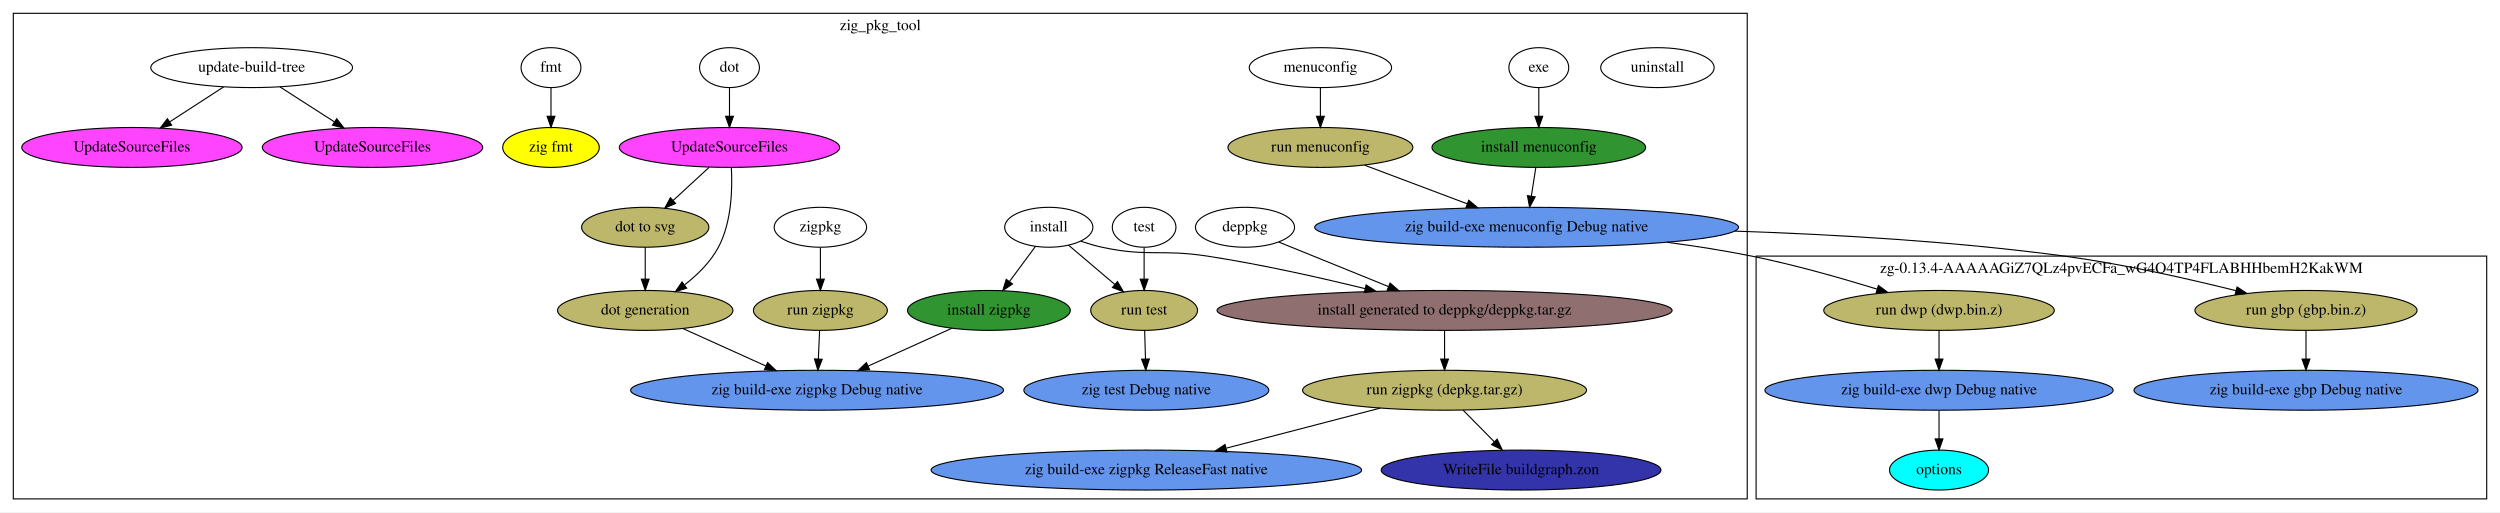
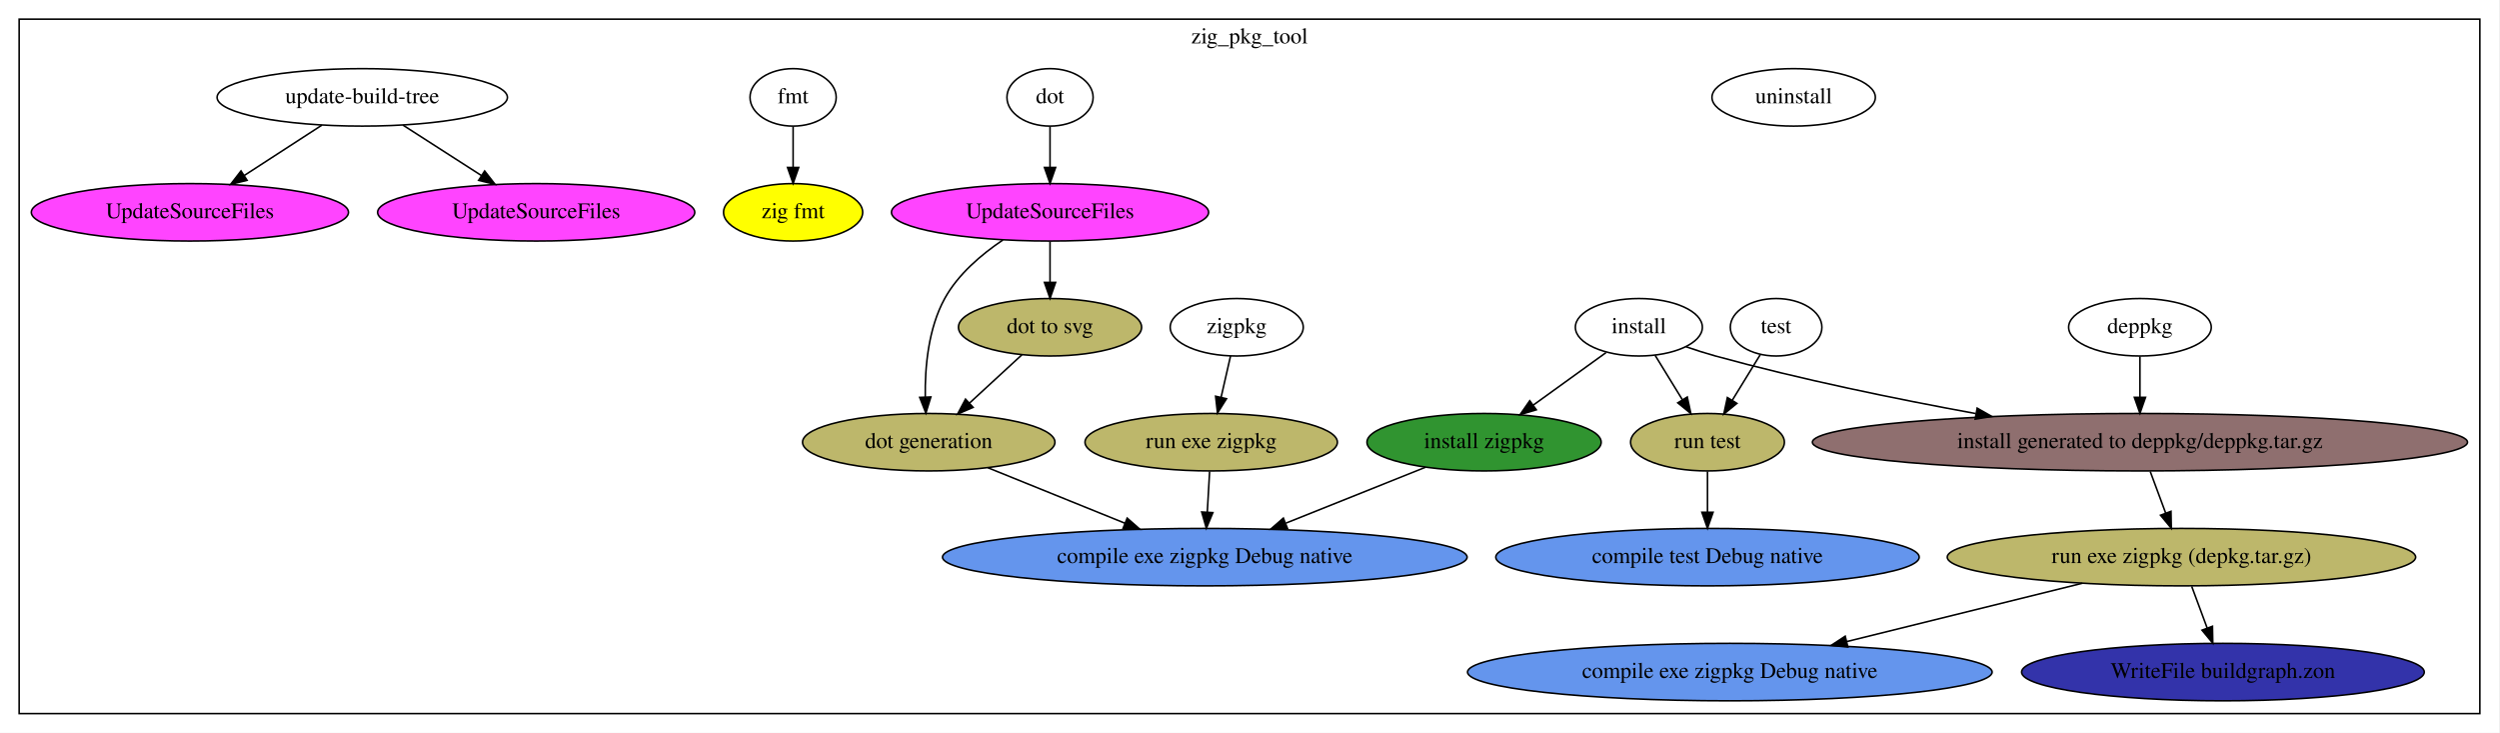
- <svg xmlns="http://www.w3.org/2000/svg" width="2255pt" height="462pt" viewBox="0.00 0.00 2255.00 462.00">
-   <g id="graph0" class="graph" transform="scale(1 1) rotate(0) translate(4 458)">
-     <polygon fill="white" stroke="transparent" points="-4,4 -4,-458 2251,-458 2251,4 -4,4" />
+ <svg xmlns="http://www.w3.org/2000/svg" width="1566pt" height="459pt" viewBox="0.00 0.00 1566.00 459.00">
+   <g id="graph0" class="graph" transform="scale(1 1) rotate(0) translate(4 455)">
+     <polygon fill="white" stroke="transparent" points="-4,4 -4,-455 1562,-455 1562,4 -4,4" />
    <g id="clust1" class="cluster">
-       <polygon fill="none" stroke="black" points="8,-8 8,-446 1572,-446 1572,-8 8,-8" />
-       <text text-anchor="middle" x="790" y="-430.8" font-family="Times,serif" font-size="14.00">zig_pkg_tool</text>
-     </g>
-     <g id="clust4" class="cluster">
-       <polygon fill="none" stroke="black" points="1580,-8 1580,-227 2239,-227 2239,-8 1580,-8" />
-       <text text-anchor="middle" x="1909.5" y="-211.8" font-family="Times,serif" font-size="14.00">zg-0.13.4-AAAAAGiZ7QLz4pvECFa_wG4O4TP4FLABHHbemH2KakWM</text>
+       <polygon fill="none" stroke="black" points="8,-8 8,-443 1550,-443 1550,-8 8,-8" />
+       <text text-anchor="middle" x="779" y="-427.8" font-family="Times,serif" font-size="14.00">zig_pkg_tool</text>
    </g>
    <g id="node1" class="node">
-       <ellipse fill="#ffffff" stroke="black" cx="942" cy="-253" rx="39.79" ry="18" />
-       <text text-anchor="middle" x="942" y="-249.3" font-family="Times,serif" font-size="14.00">install</text>
+       <ellipse fill="#ffffff" stroke="black" cx="1023" cy="-250" rx="39.79" ry="18" />
+       <text text-anchor="middle" x="1023" y="-246.3" font-family="Times,serif" font-size="14.00">install</text>
    </g>
    <g id="node2" class="node">
-       <ellipse fill="#8f6f6f" stroke="black" cx="1299" cy="-178" rx="205.26" ry="18" />
-       <text text-anchor="middle" x="1299" y="-174.3" font-family="Times,serif" font-size="14.00">install generated to deppkg/deppkg.tar.gz</text>
+       <ellipse fill="#8f6f6f" stroke="black" cx="1337" cy="-178" rx="205.26" ry="18" />
+       <text text-anchor="middle" x="1337" y="-174.3" font-family="Times,serif" font-size="14.00">install generated to deppkg/deppkg.tar.gz</text>
    </g>
    <g id="edge1" class="edge">
-       <path fill="none" stroke="black" d="M970.85,-240.44C977.08,-238.33 983.69,-236.36 990,-235 1031.42,-226.08 1043.12,-233.43 1085,-227 1132.91,-219.65 1186.08,-207.74 1227.44,-197.62" />
-       <polygon fill="black" stroke="black" points="1228.28,-201.02 1237.15,-195.23 1226.61,-194.22 1228.28,-201.02" />
+       <path fill="none" stroke="black" d="M1052.49,-237.81C1058.56,-235.71 1064.95,-233.67 1071,-232 1124.2,-217.36 1184.43,-205.02 1234.1,-195.94" />
+       <polygon fill="black" stroke="black" points="1235,-199.33 1244.22,-194.11 1233.75,-192.45 1235,-199.33" />
    </g>
    <g id="node3" class="node">
-       <ellipse fill="#309430" stroke="black" cx="888" cy="-178" rx="73.39" ry="18" />
-       <text text-anchor="middle" x="888" y="-174.3" font-family="Times,serif" font-size="14.00">install zigpkg</text>
+       <ellipse fill="#309430" stroke="black" cx="926" cy="-178" rx="73.39" ry="18" />
+       <text text-anchor="middle" x="926" y="-174.3" font-family="Times,serif" font-size="14.00">install zigpkg</text>
    </g>
    <g id="edge2" class="edge">
-       <path fill="none" stroke="black" d="M930.02,-235.8C923.1,-226.45 914.26,-214.5 906.48,-203.98" />
-       <polygon fill="black" stroke="black" points="909.27,-201.87 900.51,-195.92 903.65,-206.04 909.27,-201.87" />
+       <path fill="none" stroke="black" d="M1002.43,-234.15C989.23,-224.63 971.83,-212.08 956.98,-201.36" />
+       <polygon fill="black" stroke="black" points="958.73,-198.3 948.57,-195.29 954.63,-203.98 958.73,-198.3" />
    </g>
    <g id="node4" class="node">
-       <ellipse fill="#bdb76b" stroke="black" cx="1028" cy="-178" rx="48.19" ry="18" />
-       <text text-anchor="middle" x="1028" y="-174.3" font-family="Times,serif" font-size="14.00">run test</text>
+       <ellipse fill="#bdb76b" stroke="black" cx="1066" cy="-178" rx="48.19" ry="18" />
+       <text text-anchor="middle" x="1066" y="-174.3" font-family="Times,serif" font-size="14.00">run test</text>
    </g>
    <g id="edge3" class="edge">
-       <path fill="none" stroke="black" d="M959.82,-236.87C971.91,-226.61 988.1,-212.87 1001.67,-201.35" />
-       <polygon fill="black" stroke="black" points="1003.95,-204 1009.31,-194.86 999.42,-198.67 1003.95,-204" />
+       <path fill="none" stroke="black" d="M1033.19,-232.41C1038.31,-224.08 1044.62,-213.8 1050.34,-204.49" />
+       <polygon fill="black" stroke="black" points="1053.33,-206.31 1055.58,-195.96 1047.37,-202.65 1053.33,-206.31" />
    </g>
    <g id="node5" class="node">
-       <ellipse fill="#bdb76b" stroke="black" cx="1299" cy="-106" rx="128.08" ry="18" />
-       <text text-anchor="middle" x="1299" y="-102.3" font-family="Times,serif" font-size="14.00">run zigpkg (depkg.tar.gz)</text>
+       <ellipse fill="#bdb76b" stroke="black" cx="1363" cy="-106" rx="146.77" ry="18" />
+       <text text-anchor="middle" x="1363" y="-102.3" font-family="Times,serif" font-size="14.00">run exe zigpkg (depkg.tar.gz)</text>
    </g>
    <g id="edge4" class="edge">
-       <path fill="none" stroke="black" d="M1299,-159.7C1299,-151.98 1299,-142.71 1299,-134.11" />
-       <polygon fill="black" stroke="black" points="1302.5,-134.1 1299,-124.1 1295.5,-134.1 1302.5,-134.1" />
+       <path fill="none" stroke="black" d="M1343.43,-159.7C1346.36,-151.81 1349.89,-142.3 1353.14,-133.55" />
+       <polygon fill="black" stroke="black" points="1356.45,-134.7 1356.65,-124.1 1349.88,-132.26 1356.45,-134.7" />
    </g>
    <g id="node8" class="node">
-       <ellipse fill="#6495ed" stroke="black" cx="733" cy="-106" rx="168.17" ry="18" />
-       <text text-anchor="middle" x="733" y="-102.3" font-family="Times,serif" font-size="14.00">zig build-exe zigpkg Debug native</text>
+       <ellipse fill="#6495ed" stroke="black" cx="751" cy="-106" rx="164.37" ry="18" />
+       <text text-anchor="middle" x="751" y="-102.3" font-family="Times,serif" font-size="14.00">compile exe zigpkg Debug native</text>
    </g>
    <g id="edge7" class="edge">
-       <path fill="none" stroke="black" d="M854.37,-161.81C832.36,-151.87 803.31,-138.75 779.15,-127.84" />
-       <polygon fill="black" stroke="black" points="780.37,-124.55 769.82,-123.63 777.49,-130.93 780.37,-124.55" />
+       <path fill="none" stroke="black" d="M889.31,-162.33C863.94,-152.18 829.85,-138.54 801.86,-127.34" />
+       <polygon fill="black" stroke="black" points="802.82,-123.96 792.23,-123.49 800.22,-130.46 802.82,-123.96" />
    </g>
    <g id="node9" class="node">
-       <ellipse fill="#6495ed" stroke="black" cx="1030" cy="-106" rx="110.48" ry="18" />
-       <text text-anchor="middle" x="1030" y="-102.3" font-family="Times,serif" font-size="14.00">zig test Debug native</text>
+       <ellipse fill="#6495ed" stroke="black" cx="1066" cy="-106" rx="132.68" ry="18" />
+       <text text-anchor="middle" x="1066" y="-102.3" font-family="Times,serif" font-size="14.00">compile test Debug native</text>
    </g>
    <g id="edge8" class="edge">
-       <path fill="none" stroke="black" d="M1028.49,-159.7C1028.71,-151.98 1028.98,-142.71 1029.23,-134.11" />
-       <polygon fill="black" stroke="black" points="1032.72,-134.2 1029.51,-124.1 1025.73,-134 1032.72,-134.2" />
+       <path fill="none" stroke="black" d="M1066,-159.7C1066,-151.98 1066,-142.71 1066,-134.11" />
+       <polygon fill="black" stroke="black" points="1069.5,-134.1 1066,-124.1 1062.5,-134.1 1069.5,-134.1" />
    </g>
    <g id="node6" class="node">
-       <ellipse fill="#6495ed" stroke="black" cx="1030" cy="-34" rx="194.17" ry="18" />
-       <text text-anchor="middle" x="1030" y="-30.3" font-family="Times,serif" font-size="14.00">zig build-exe zigpkg ReleaseFast native</text>
+       <ellipse fill="#6495ed" stroke="black" cx="1080" cy="-34" rx="164.37" ry="18" />
+       <text text-anchor="middle" x="1080" y="-30.3" font-family="Times,serif" font-size="14.00">compile exe zigpkg Debug native</text>
    </g>
    <g id="edge5" class="edge">
-       <path fill="none" stroke="black" d="M1240.96,-89.9C1200.27,-79.31 1145.59,-65.08 1102.1,-53.76" />
-       <polygon fill="black" stroke="black" points="1102.71,-50.3 1092.15,-51.17 1100.95,-57.08 1102.71,-50.3" />
+       <path fill="none" stroke="black" d="M1300.89,-89.64C1257.39,-78.88 1199.08,-64.45 1153.3,-53.13" />
+       <polygon fill="black" stroke="black" points="1153.98,-49.69 1143.43,-50.69 1152.3,-56.49 1153.98,-49.69" />
    </g>
    <g id="node7" class="node">
-       <ellipse fill="#3333aa" stroke="black" cx="1368" cy="-34" rx="126.18" ry="18" />
-       <text text-anchor="middle" x="1368" y="-30.3" font-family="Times,serif" font-size="14.00">WriteFile buildgraph.zon</text>
+       <ellipse fill="#3333aa" stroke="black" cx="1389" cy="-34" rx="126.18" ry="18" />
+       <text text-anchor="middle" x="1389" y="-30.3" font-family="Times,serif" font-size="14.00">WriteFile buildgraph.zon</text>
    </g>
    <g id="edge6" class="edge">
-       <path fill="none" stroke="black" d="M1315.7,-88.05C1324.14,-79.5 1334.53,-68.96 1343.82,-59.54" />
-       <polygon fill="black" stroke="black" points="1346.44,-61.85 1350.97,-52.28 1341.46,-56.94 1346.44,-61.85" />
+       <path fill="none" stroke="black" d="M1369.43,-87.7C1372.36,-79.81 1375.89,-70.3 1379.14,-61.55" />
+       <polygon fill="black" stroke="black" points="1382.45,-62.7 1382.65,-52.1 1375.88,-60.26 1382.45,-62.7" />
    </g>
    <g id="node10" class="node">
-       <ellipse fill="#ffffff" stroke="black" cx="1491" cy="-397" rx="51.19" ry="18" />
-       <text text-anchor="middle" x="1491" y="-393.3" font-family="Times,serif" font-size="14.00">uninstall</text>
+       <ellipse fill="#ffffff" stroke="black" cx="1120" cy="-394" rx="51.19" ry="18" />
+       <text text-anchor="middle" x="1120" y="-390.3" font-family="Times,serif" font-size="14.00">uninstall</text>
    </g>
    <g id="node11" class="node">
-       <ellipse fill="#ffffff" stroke="black" cx="1384" cy="-397" rx="27" ry="18" />
-       <text text-anchor="middle" x="1384" y="-393.3" font-family="Times,serif" font-size="14.00">exe</text>
+       <ellipse fill="#ffffff" stroke="black" cx="1337" cy="-250" rx="44.69" ry="18" />
+       <text text-anchor="middle" x="1337" y="-246.3" font-family="Times,serif" font-size="14.00">deppkg</text>
+     </g>
+     <g id="edge9" class="edge">
+       <path fill="none" stroke="black" d="M1337,-231.7C1337,-223.98 1337,-214.71 1337,-206.11" />
+       <polygon fill="black" stroke="black" points="1340.5,-206.1 1337,-196.1 1333.5,-206.1 1340.5,-206.1" />
    </g>
    <g id="node12" class="node">
-       <ellipse fill="#309430" stroke="black" cx="1384" cy="-325" rx="96.38" ry="18" />
-       <text text-anchor="middle" x="1384" y="-321.3" font-family="Times,serif" font-size="14.00">install menuconfig</text>
-     </g>
-     <g id="edge9" class="edge">
-       <path fill="none" stroke="black" d="M1384,-378.7C1384,-370.98 1384,-361.71 1384,-353.11" />
-       <polygon fill="black" stroke="black" points="1387.5,-353.1 1384,-343.1 1380.5,-353.1 1387.5,-353.1" />
+       <ellipse fill="#ffffff" stroke="black" cx="771" cy="-250" rx="41.69" ry="18" />
+       <text text-anchor="middle" x="771" y="-246.3" font-family="Times,serif" font-size="14.00">zigpkg</text>
    </g>
    <g id="node13" class="node">
-       <ellipse fill="#6495ed" stroke="black" cx="1373" cy="-253" rx="191.17" ry="18" />
-       <text text-anchor="middle" x="1373" y="-249.3" font-family="Times,serif" font-size="14.00">zig build-exe menuconfig Debug native</text>
+       <ellipse fill="#bdb76b" stroke="black" cx="755" cy="-178" rx="79.09" ry="18" />
+       <text text-anchor="middle" x="755" y="-174.3" font-family="Times,serif" font-size="14.00">run exe zigpkg</text>
    </g>
    <g id="edge10" class="edge">
-       <path fill="none" stroke="black" d="M1381.28,-306.7C1380.07,-298.98 1378.61,-289.71 1377.26,-281.11" />
-       <polygon fill="black" stroke="black" points="1380.7,-280.44 1375.69,-271.1 1373.78,-281.53 1380.7,-280.44" />
+       <path fill="none" stroke="black" d="M767.13,-232.05C765.35,-224.26 763.19,-214.82 761.19,-206.08" />
+       <polygon fill="black" stroke="black" points="764.59,-205.24 758.95,-196.28 757.76,-206.8 764.59,-205.24" />
+     </g>
+     <g id="edge11" class="edge">
+       <path fill="none" stroke="black" d="M754.01,-159.7C753.57,-151.98 753.04,-142.71 752.55,-134.11" />
+       <polygon fill="black" stroke="black" points="756.04,-133.89 751.98,-124.1 749.05,-134.29 756.04,-133.89" />
    </g>
    <g id="node14" class="node">
-       <ellipse fill="#bdb76b" stroke="black" cx="2076" cy="-178" rx="100.18" ry="18" />
-       <text text-anchor="middle" x="2076" y="-174.3" font-family="Times,serif" font-size="14.00">run gbp (gbp.bin.z)</text>
+       <ellipse fill="#ffffff" stroke="black" cx="1109" cy="-250" rx="28.7" ry="18" />
+       <text text-anchor="middle" x="1109" y="-246.3" font-family="Times,serif" font-size="14.00">test</text>
    </g>
-     <g id="edge11" class="edge">
-       <path fill="none" stroke="black" d="M1560.8,-249.54C1651,-246.52 1760.45,-240.16 1858,-227 1910.73,-219.89 1969.61,-206.59 2012.87,-195.8" />
-       <polygon fill="black" stroke="black" points="2013.85,-199.16 2022.69,-193.33 2012.14,-192.38 2013.85,-199.16" />
+     <g id="edge12" class="edge">
+       <path fill="none" stroke="black" d="M1099.03,-232.76C1093.84,-224.32 1087.38,-213.8 1081.55,-204.31" />
+       <polygon fill="black" stroke="black" points="1084.43,-202.32 1076.22,-195.63 1078.47,-205.99 1084.43,-202.32" />
    </g>
    <g id="node15" class="node">
-       <ellipse fill="#bdb76b" stroke="black" cx="1745" cy="-178" rx="103.98" ry="18" />
-       <text text-anchor="middle" x="1745" y="-174.3" font-family="Times,serif" font-size="14.00">run dwp (dwp.bin.z)</text>
-     </g>
-     <g id="edge12" class="edge">
-       <path fill="none" stroke="black" d="M1499.64,-239.46C1525.05,-236.09 1551.46,-231.96 1576,-227 1614.2,-219.27 1656.37,-207.3 1689.03,-197.24" />
-       <polygon fill="black" stroke="black" points="1690.34,-200.5 1698.85,-194.19 1688.26,-193.82 1690.34,-200.5" />
+       <ellipse fill="#ffffff" stroke="black" cx="654" cy="-394" rx="27" ry="18" />
+       <text text-anchor="middle" x="654" y="-390.3" font-family="Times,serif" font-size="14.00">dot</text>
    </g>
    <g id="node16" class="node">
-       <ellipse fill="#6495ed" stroke="black" cx="2076" cy="-106" rx="155.17" ry="18" />
-       <text text-anchor="middle" x="2076" y="-102.3" font-family="Times,serif" font-size="14.00">zig build-exe gbp Debug native</text>
+       <ellipse fill="#ff44ff" stroke="black" cx="654" cy="-322" rx="99.38" ry="18" />
+       <text text-anchor="middle" x="654" y="-318.3" font-family="Times,serif" font-size="14.00">UpdateSourceFiles</text>
    </g>
    <g id="edge13" class="edge">
-       <path fill="none" stroke="black" d="M2076,-159.7C2076,-151.98 2076,-142.71 2076,-134.11" />
-       <polygon fill="black" stroke="black" points="2079.5,-134.1 2076,-124.1 2072.5,-134.1 2079.5,-134.1" />
+       <path fill="none" stroke="black" d="M654,-375.7C654,-367.98 654,-358.71 654,-350.11" />
+       <polygon fill="black" stroke="black" points="657.5,-350.1 654,-340.1 650.5,-350.1 657.5,-350.1" />
    </g>
    <g id="node17" class="node">
-       <ellipse fill="#6495ed" stroke="black" cx="1745" cy="-106" rx="157.07" ry="18" />
-       <text text-anchor="middle" x="1745" y="-102.3" font-family="Times,serif" font-size="14.00">zig build-exe dwp Debug native</text>
-     </g>
-     <g id="edge14" class="edge">
-       <path fill="none" stroke="black" d="M1745,-159.7C1745,-151.98 1745,-142.71 1745,-134.11" />
-       <polygon fill="black" stroke="black" points="1748.5,-134.1 1745,-124.1 1741.5,-134.1 1748.5,-134.1" />
-     </g>
-     <g id="node18" class="node">
-       <ellipse fill="#00ffff" stroke="black" cx="1745" cy="-34" rx="44.69" ry="18" />
-       <text text-anchor="middle" x="1745" y="-30.3" font-family="Times,serif" font-size="14.00">options</text>
-     </g>
-     <g id="edge15" class="edge">
-       <path fill="none" stroke="black" d="M1745,-87.7C1745,-79.98 1745,-70.71 1745,-62.11" />
-       <polygon fill="black" stroke="black" points="1748.5,-62.1 1745,-52.1 1741.5,-62.1 1748.5,-62.1" />
-     </g>
-     <g id="node19" class="node">
-       <ellipse fill="#ffffff" stroke="black" cx="1187" cy="-397" rx="64.19" ry="18" />
-       <text text-anchor="middle" x="1187" y="-393.3" font-family="Times,serif" font-size="14.00">menuconfig</text>
-     </g>
-     <g id="node20" class="node">
-       <ellipse fill="#bdb76b" stroke="black" cx="1187" cy="-325" rx="83.39" ry="18" />
-       <text text-anchor="middle" x="1187" y="-321.3" font-family="Times,serif" font-size="14.00">run menuconfig</text>
-     </g>
-     <g id="edge16" class="edge">
-       <path fill="none" stroke="black" d="M1187,-378.7C1187,-370.98 1187,-361.71 1187,-353.11" />
-       <polygon fill="black" stroke="black" points="1190.5,-353.1 1187,-343.1 1183.5,-353.1 1190.5,-353.1" />
-     </g>
-     <g id="edge17" class="edge">
-       <path fill="none" stroke="black" d="M1226.9,-308.98C1253.85,-298.84 1289.74,-285.33 1319.21,-274.24" />
-       <polygon fill="black" stroke="black" points="1320.81,-277.38 1328.93,-270.58 1318.34,-270.83 1320.81,-277.38" />
-     </g>
-     <g id="node21" class="node">
-       <ellipse fill="#ffffff" stroke="black" cx="1119" cy="-253" rx="44.69" ry="18" />
-       <text text-anchor="middle" x="1119" y="-249.3" font-family="Times,serif" font-size="14.00">deppkg</text>
-     </g>
-     <g id="edge18" class="edge">
-       <path fill="none" stroke="black" d="M1149.53,-239.62C1176.53,-228.67 1216.45,-212.48 1248.24,-199.58" />
-       <polygon fill="black" stroke="black" points="1249.87,-202.7 1257.83,-195.7 1247.24,-196.21 1249.87,-202.7" />
-     </g>
-     <g id="node22" class="node">
-       <ellipse fill="#ffffff" stroke="black" cx="736" cy="-253" rx="41.69" ry="18" />
-       <text text-anchor="middle" x="736" y="-249.3" font-family="Times,serif" font-size="14.00">zigpkg</text>
-     </g>
-     <g id="node23" class="node">
-       <ellipse fill="#bdb76b" stroke="black" cx="736" cy="-178" rx="60.39" ry="18" />
-       <text text-anchor="middle" x="736" y="-174.3" font-family="Times,serif" font-size="14.00">run zigpkg</text>
-     </g>
-     <g id="edge19" class="edge">
-       <path fill="none" stroke="black" d="M736,-234.7C736,-226.25 736,-215.87 736,-206.37" />
-       <polygon fill="black" stroke="black" points="739.5,-206.18 736,-196.18 732.5,-206.18 739.5,-206.18" />
-     </g>
-     <g id="edge20" class="edge">
-       <path fill="none" stroke="black" d="M735.26,-159.7C734.93,-151.98 734.53,-142.71 734.16,-134.11" />
-       <polygon fill="black" stroke="black" points="737.66,-133.95 733.73,-124.1 730.66,-134.25 737.66,-133.95" />
-     </g>
-     <g id="node24" class="node">
-       <ellipse fill="#ffffff" stroke="black" cx="1028" cy="-253" rx="28.7" ry="18" />
-       <text text-anchor="middle" x="1028" y="-249.3" font-family="Times,serif" font-size="14.00">test</text>
-     </g>
-     <g id="edge21" class="edge">
-       <path fill="none" stroke="black" d="M1028,-234.7C1028,-226.25 1028,-215.87 1028,-206.37" />
-       <polygon fill="black" stroke="black" points="1031.5,-206.18 1028,-196.18 1024.5,-206.18 1031.5,-206.18" />
-     </g>
-     <g id="node25" class="node">
-       <ellipse fill="#ffffff" stroke="black" cx="654" cy="-397" rx="27" ry="18" />
-       <text text-anchor="middle" x="654" y="-393.3" font-family="Times,serif" font-size="14.00">dot</text>
-     </g>
-     <g id="node26" class="node">
-       <ellipse fill="#ff44ff" stroke="black" cx="654" cy="-325" rx="99.38" ry="18" />
-       <text text-anchor="middle" x="654" y="-321.3" font-family="Times,serif" font-size="14.00">UpdateSourceFiles</text>
-     </g>
-     <g id="edge22" class="edge">
-       <path fill="none" stroke="black" d="M654,-378.7C654,-370.98 654,-361.71 654,-353.11" />
-       <polygon fill="black" stroke="black" points="657.5,-353.1 654,-343.1 650.5,-353.1 657.5,-353.1" />
-     </g>
-     <g id="node27" class="node">
      <ellipse fill="#bdb76b" stroke="black" cx="578" cy="-178" rx="79.09" ry="18" />
      <text text-anchor="middle" x="578" y="-174.3" font-family="Times,serif" font-size="14.00">dot generation</text>
    </g>
-     <g id="edge23" class="edge">
-       <path fill="none" stroke="black" d="M655.68,-306.84C656.73,-288.07 656.06,-257.64 644,-235 636.89,-221.66 625.18,-210.16 613.58,-201.11" />
-       <polygon fill="black" stroke="black" points="615.35,-198.07 605.22,-194.96 611.2,-203.71 615.35,-198.07" />
+     <g id="edge14" class="edge">
+       <path fill="none" stroke="black" d="M624.43,-304.65C611.04,-295.64 596.36,-283.19 588,-268 577.66,-249.21 575.56,-224.83 575.82,-206.34" />
+       <polygon fill="black" stroke="black" points="579.32,-206.35 576.2,-196.22 572.33,-206.08 579.32,-206.35" />
    </g>
-     <g id="node28" class="node">
-       <ellipse fill="#bdb76b" stroke="black" cx="578" cy="-253" rx="57.39" ry="18" />
-       <text text-anchor="middle" x="578" y="-249.3" font-family="Times,serif" font-size="14.00">dot to svg</text>
+     <g id="node18" class="node">
+       <ellipse fill="#bdb76b" stroke="black" cx="654" cy="-250" rx="57.39" ry="18" />
+       <text text-anchor="middle" x="654" y="-246.3" font-family="Times,serif" font-size="14.00">dot to svg</text>
    </g>
-     <g id="edge24" class="edge">
-       <path fill="none" stroke="black" d="M635.6,-307.05C625.85,-298.07 613.71,-286.9 603.11,-277.12" />
-       <polygon fill="black" stroke="black" points="605.43,-274.51 595.7,-270.31 600.69,-279.66 605.43,-274.51" />
+     <g id="edge15" class="edge">
+       <path fill="none" stroke="black" d="M654,-303.7C654,-295.98 654,-286.71 654,-278.11" />
+       <polygon fill="black" stroke="black" points="657.5,-278.1 654,-268.1 650.5,-278.1 657.5,-278.1" />
    </g>
-     <g id="edge25" class="edge">
-       <path fill="none" stroke="black" d="M612.02,-161.64C633.96,-151.73 662.79,-138.71 686.81,-127.86" />
-       <polygon fill="black" stroke="black" points="688.41,-130.98 696.09,-123.67 685.53,-124.6 688.41,-130.98" />
+     <g id="edge16" class="edge">
+       <path fill="none" stroke="black" d="M615.11,-161.98C640.16,-151.85 673.51,-138.35 700.9,-127.27" />
+       <polygon fill="black" stroke="black" points="702.36,-130.45 710.32,-123.46 699.74,-123.97 702.36,-130.45" />
    </g>
-     <g id="edge26" class="edge">
-       <path fill="none" stroke="black" d="M578,-234.7C578,-226.25 578,-215.87 578,-206.37" />
-       <polygon fill="black" stroke="black" points="581.5,-206.18 578,-196.18 574.5,-206.18 581.5,-206.18" />
+     <g id="edge17" class="edge">
+       <path fill="none" stroke="black" d="M636.37,-232.76C626.63,-223.79 614.36,-212.49 603.58,-202.56" />
+       <polygon fill="black" stroke="black" points="605.79,-199.83 596.06,-195.63 601.04,-204.98 605.79,-199.83" />
    </g>
-     <g id="node29" class="node">
-       <ellipse fill="#ffffff" stroke="black" cx="493" cy="-397" rx="27" ry="18" />
-       <text text-anchor="middle" x="493" y="-393.3" font-family="Times,serif" font-size="14.00">fmt</text>
+     <g id="node19" class="node">
+       <ellipse fill="#ffffff" stroke="black" cx="493" cy="-394" rx="27" ry="18" />
+       <text text-anchor="middle" x="493" y="-390.3" font-family="Times,serif" font-size="14.00">fmt</text>
    </g>
-     <g id="node30" class="node">
-       <ellipse fill="#ffff00" stroke="black" cx="493" cy="-325" rx="43.59" ry="18" />
-       <text text-anchor="middle" x="493" y="-321.3" font-family="Times,serif" font-size="14.00">zig fmt</text>
+     <g id="node20" class="node">
+       <ellipse fill="#ffff00" stroke="black" cx="493" cy="-322" rx="43.59" ry="18" />
+       <text text-anchor="middle" x="493" y="-318.3" font-family="Times,serif" font-size="14.00">zig fmt</text>
    </g>
-     <g id="edge27" class="edge">
-       <path fill="none" stroke="black" d="M493,-378.7C493,-370.98 493,-361.71 493,-353.11" />
-       <polygon fill="black" stroke="black" points="496.5,-353.1 493,-343.1 489.5,-353.1 496.5,-353.1" />
+     <g id="edge18" class="edge">
+       <path fill="none" stroke="black" d="M493,-375.7C493,-367.98 493,-358.71 493,-350.11" />
+       <polygon fill="black" stroke="black" points="496.5,-350.1 493,-340.1 489.5,-350.1 496.5,-350.1" />
    </g>
-     <g id="node31" class="node">
-       <ellipse fill="#ffffff" stroke="black" cx="223" cy="-397" rx="90.98" ry="18" />
-       <text text-anchor="middle" x="223" y="-393.3" font-family="Times,serif" font-size="14.00">update-build-tree</text>
+     <g id="node21" class="node">
+       <ellipse fill="#ffffff" stroke="black" cx="223" cy="-394" rx="90.98" ry="18" />
+       <text text-anchor="middle" x="223" y="-390.3" font-family="Times,serif" font-size="14.00">update-build-tree</text>
    </g>
-     <g id="node32" class="node">
-       <ellipse fill="#ff44ff" stroke="black" cx="115" cy="-325" rx="99.38" ry="18" />
-       <text text-anchor="middle" x="115" y="-321.3" font-family="Times,serif" font-size="14.00">UpdateSourceFiles</text>
+     <g id="node22" class="node">
+       <ellipse fill="#ff44ff" stroke="black" cx="115" cy="-322" rx="99.38" ry="18" />
+       <text text-anchor="middle" x="115" y="-318.3" font-family="Times,serif" font-size="14.00">UpdateSourceFiles</text>
    </g>
-     <g id="edge28" class="edge">
-       <path fill="none" stroke="black" d="M197.68,-379.59C183.16,-370.18 164.74,-358.24 148.98,-348.02" />
-       <polygon fill="black" stroke="black" points="150.83,-345.05 140.54,-342.55 147.02,-350.93 150.83,-345.05" />
+     <g id="edge19" class="edge">
+       <path fill="none" stroke="black" d="M197.68,-376.59C183.16,-367.18 164.74,-355.24 148.98,-345.02" />
+       <polygon fill="black" stroke="black" points="150.83,-342.05 140.54,-339.55 147.02,-347.93 150.83,-342.05" />
    </g>
-     <g id="node33" class="node">
-       <ellipse fill="#ff44ff" stroke="black" cx="332" cy="-325" rx="99.38" ry="18" />
-       <text text-anchor="middle" x="332" y="-321.3" font-family="Times,serif" font-size="14.00">UpdateSourceFiles</text>
+     <g id="node23" class="node">
+       <ellipse fill="#ff44ff" stroke="black" cx="332" cy="-322" rx="99.38" ry="18" />
+       <text text-anchor="middle" x="332" y="-318.3" font-family="Times,serif" font-size="14.00">UpdateSourceFiles</text>
    </g>
-     <g id="edge29" class="edge">
-       <path fill="none" stroke="black" d="M248.56,-379.59C263.21,-370.18 281.8,-358.24 297.71,-348.02" />
-       <polygon fill="black" stroke="black" points="299.7,-350.9 306.23,-342.55 295.92,-345.01 299.7,-350.9" />
+     <g id="edge20" class="edge">
+       <path fill="none" stroke="black" d="M248.56,-376.59C263.21,-367.18 281.8,-355.24 297.71,-345.02" />
+       <polygon fill="black" stroke="black" points="299.7,-347.9 306.23,-339.55 295.92,-342.01 299.7,-347.9" />
    </g>
  </g>
</svg>
